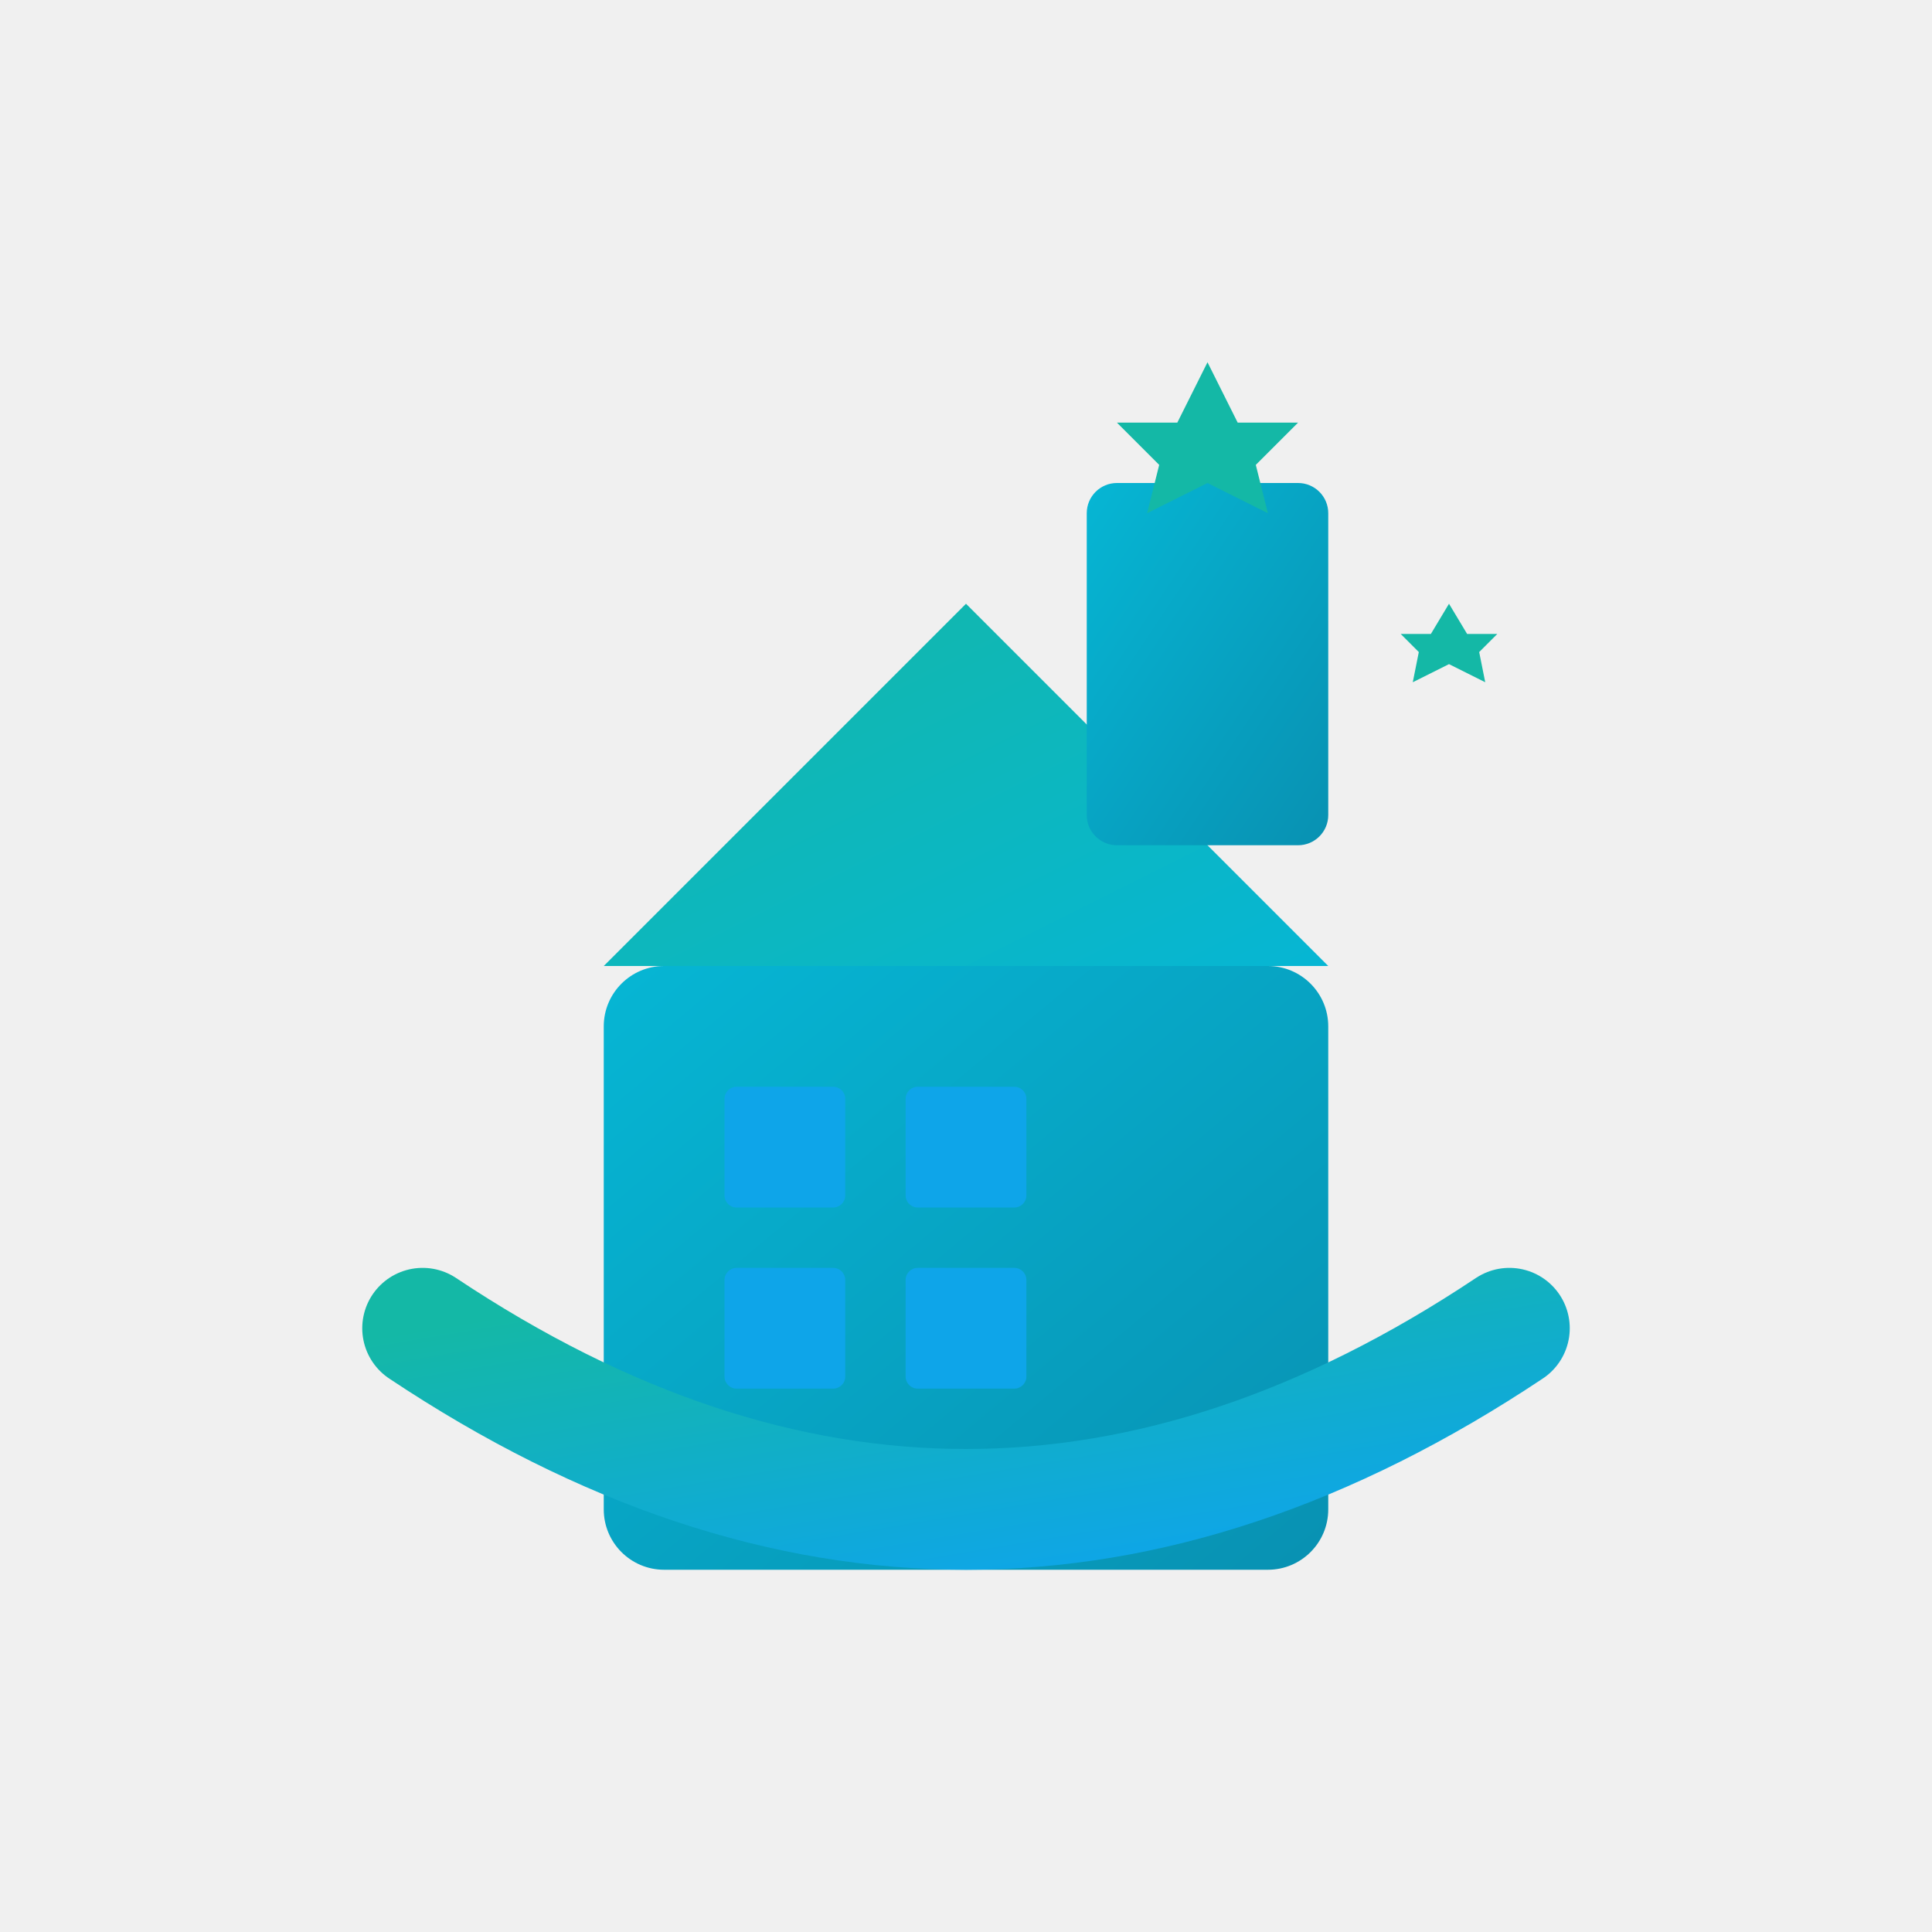
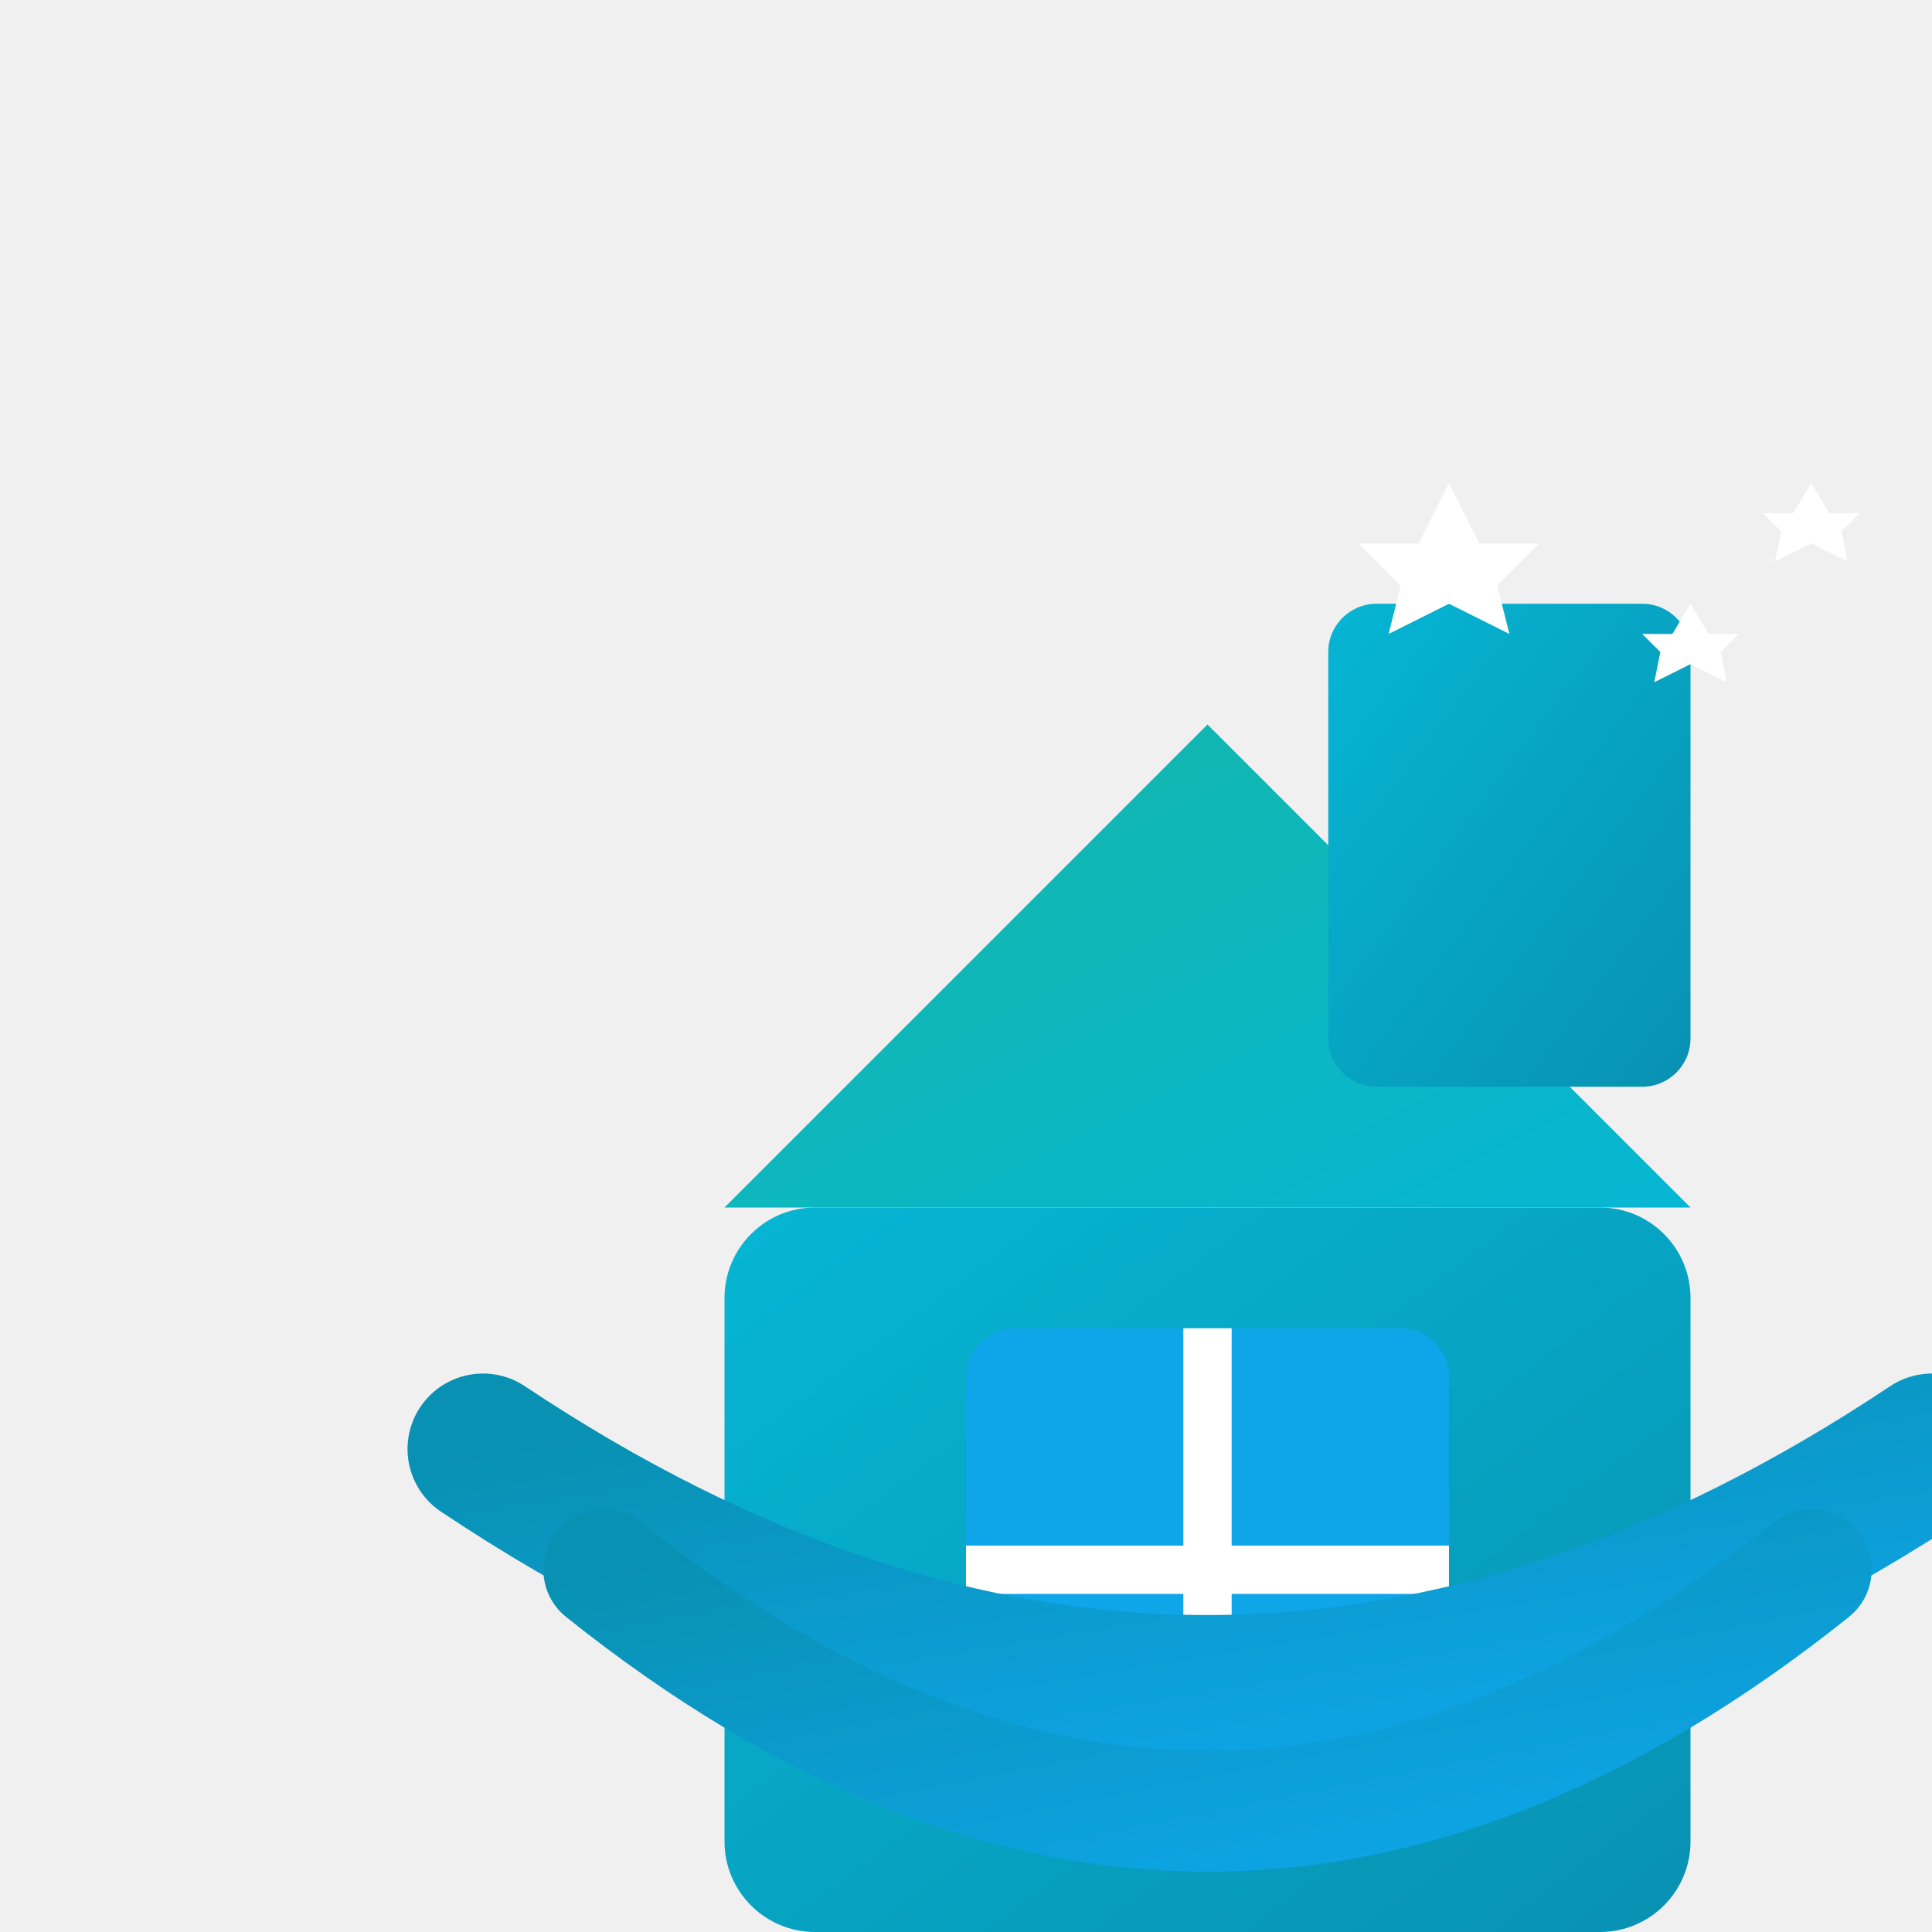
<svg xmlns="http://www.w3.org/2000/svg" width="32" height="32" viewBox="0 0 32 32">
  <defs>
    <linearGradient id="blueGradient" x1="0%" y1="0%" x2="100%" y2="100%">
      <stop offset="0%" style="stop-color:#14b8a6;stop-opacity:1" />
      <stop offset="100%" style="stop-color:#0ea5e9;stop-opacity:1" />
    </linearGradient>
    <linearGradient id="houseGradient" x1="0%" y1="0%" x2="100%" y2="100%">
      <stop offset="0%" style="stop-color:#06b6d4;stop-opacity:1" />
      <stop offset="100%" style="stop-color:#0891b2;stop-opacity:1" />
    </linearGradient>
    <linearGradient id="roofGradient" x1="0%" y1="0%" x2="100%" y2="100%">
      <stop offset="0%" style="stop-color:#14b8a6;stop-opacity:1" />
      <stop offset="100%" style="stop-color:#06b6d4;stop-opacity:1" />
    </linearGradient>
+     <linearGradient id="swooshGradient" x1="0%" y1="0%" x2="100%" y2="100%">
+       <stop offset="0%" style="stop-color:#0891b2;stop-opacity:1" />
+       <stop offset="100%" style="stop-color:#0ea5e9;stop-opacity:1" />
+     </linearGradient>
  </defs>
  <g transform="translate(4, 4)">
-     <rect x="6" y="12" width="12" height="10" fill="url(#houseGradient)" rx="1" />
-     <polygon points="6,12 12,6 18,12" fill="url(#roofGradient)" />
-     <rect x="14" y="4" width="4" height="6" fill="url(#houseGradient)" rx="0.5" />
-     <rect x="8" y="14" width="2" height="2" fill="#0ea5e9" rx="0.2" />
-     <rect x="11" y="14" width="2" height="2" fill="#0ea5e9" rx="0.2" />
-     <rect x="8" y="17" width="2" height="2" fill="#0ea5e9" rx="0.2" />
-     <rect x="11" y="17" width="2" height="2" fill="#0ea5e9" rx="0.2" />
-     <path d="M 3 18 Q 12 24 21 18" stroke="url(#blueGradient)" stroke-width="2" fill="none" stroke-linecap="round" />
-     <g fill="#14b8a6">
-       <polygon points="16,2 16.5,3 17.5,3 16.8,3.7 17,4.5 16,4 15,4.5 15.2,3.7 14.5,3 15.5,3" />
-       <polygon points="20,6 20.3,6.5 20.8,6.5 20.5,6.8 20.6,7.3 20,7 19.4,7.3 19.5,6.8 19.2,6.5 19.7,6.5" />
+     <rect x="8" y="16" width="16" height="12" fill="url(#houseGradient)" rx="1.5" />
+     <polygon points="8,16 16,8 24,16" fill="url(#roofGradient)" />
+     <rect x="18" y="6" width="6" height="8" fill="url(#houseGradient)" rx="0.8" />
+     <rect x="12" y="18" width="8" height="8" fill="#0ea5e9" rx="0.8" />
+     <line x1="16" y1="18" x2="16" y2="26" stroke="white" stroke-width="0.8" />
+     <line x1="12" y1="22" x2="20" y2="22" stroke="white" stroke-width="0.8" />
+     <path d="M 4 20 Q 16 28 28 20" stroke="url(#swooshGradient)" stroke-width="2.5" fill="none" stroke-linecap="round" />
+     <path d="M 6 22 Q 16 30 26 22" stroke="url(#swooshGradient)" stroke-width="2" fill="none" stroke-linecap="round" />
+     <g fill="white">
+       <polygon points="20,4 20.5,5 21.5,5 20.8,5.7 21,6.5 20,6 19,6.5 19.2,5.7 18.5,5 19.5,5" />
+       <polygon points="24,6 24.3,6.5 24.8,6.5 24.5,6.8 24.6,7.3 24,7 23.4,7.3 23.5,6.8 23.2,6.5 23.7,6.5" />
+       <polygon points="26,4 26.3,4.5 26.8,4.5 26.5,4.8 26.6,5.3 26,5 25.4,5.3 25.5,4.8 25.2,4.5 25.7,4.5" />
    </g>
  </g>
</svg>
